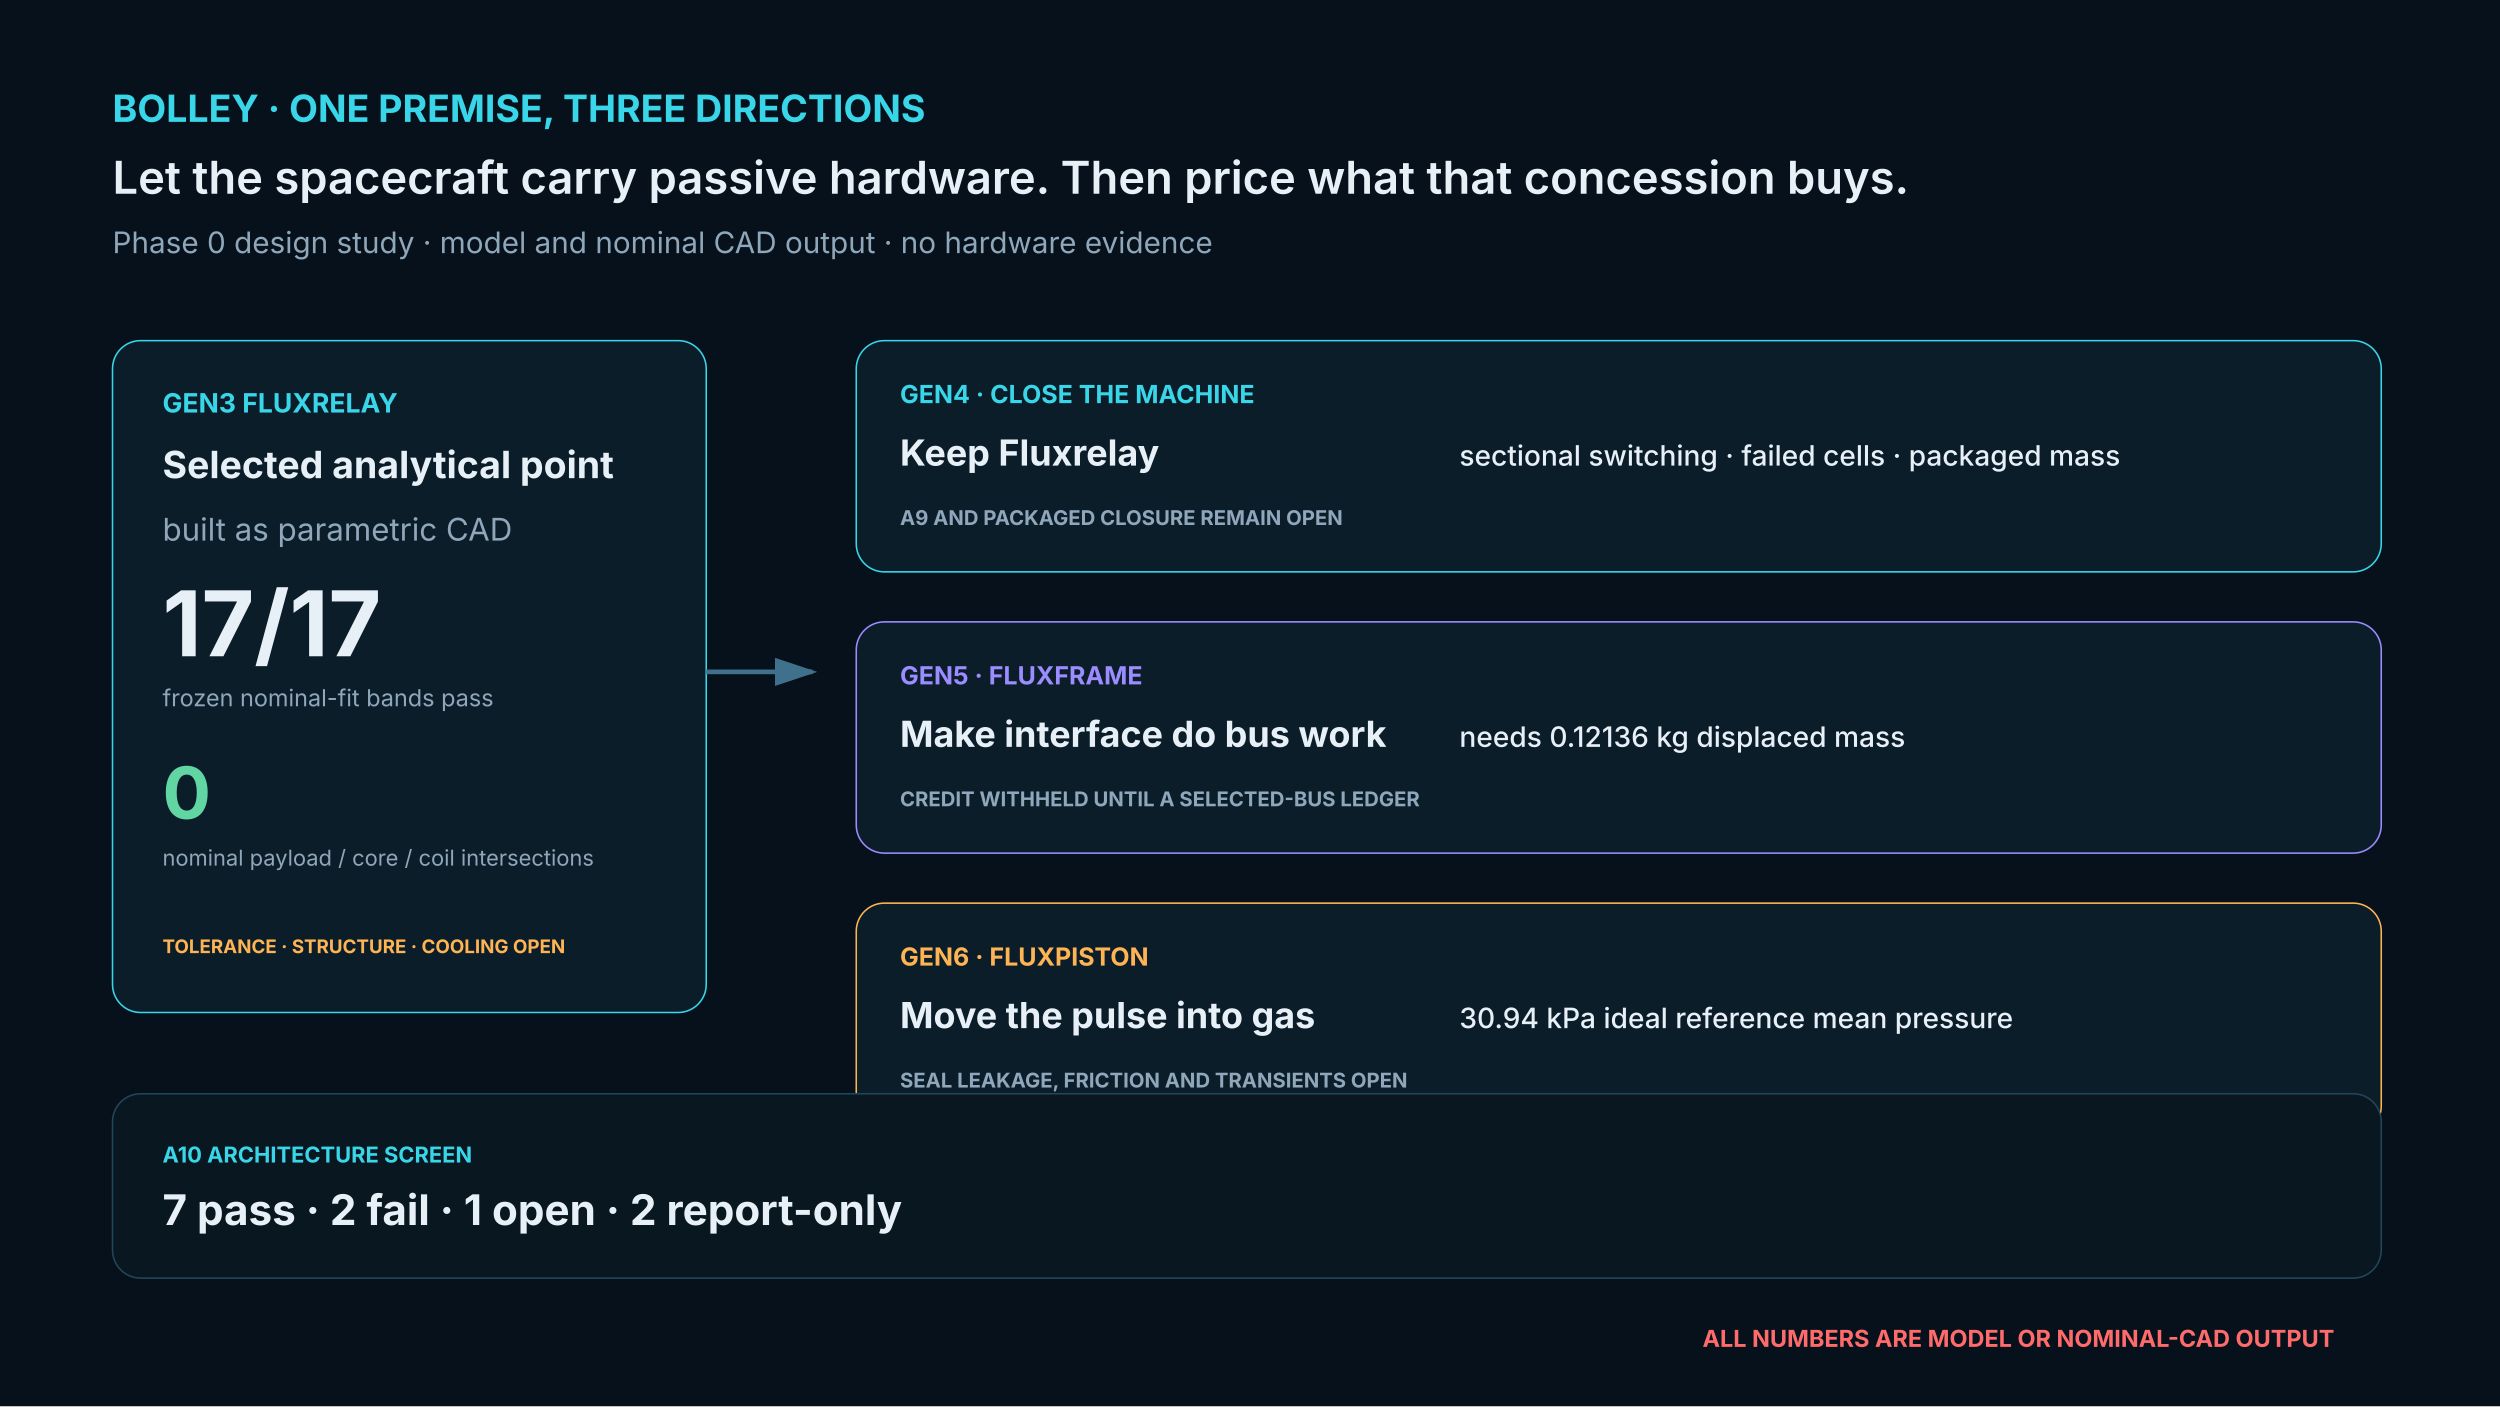
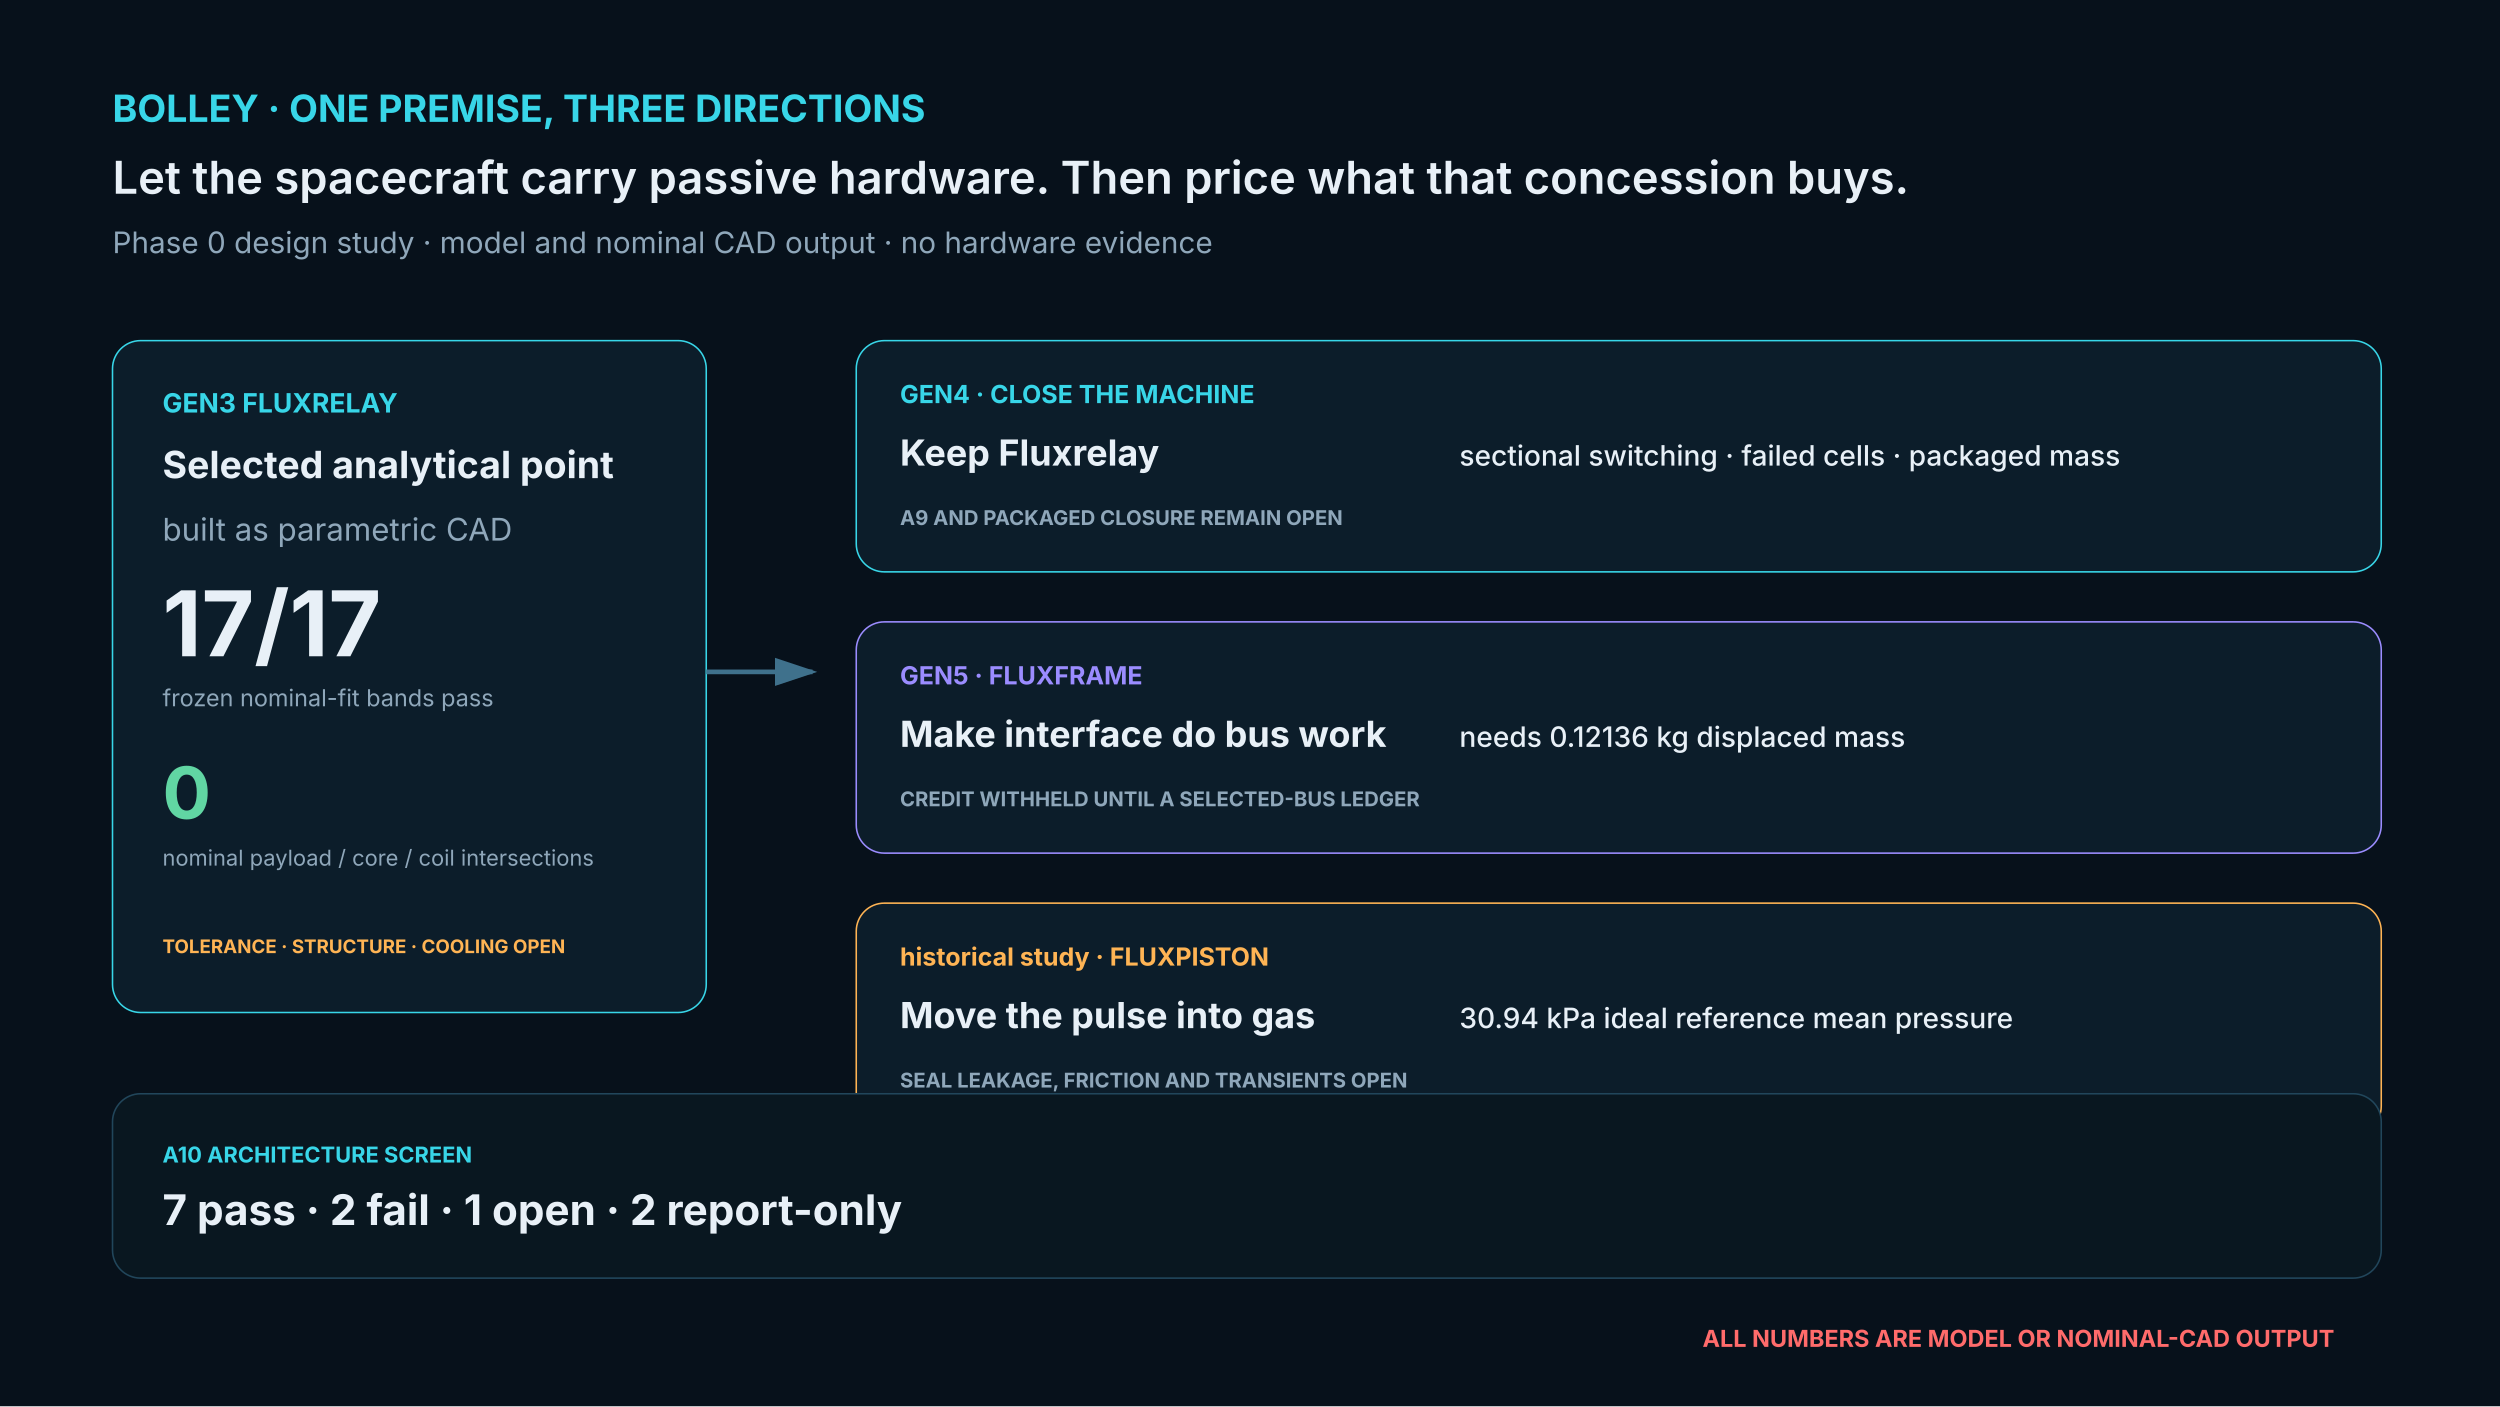
<svg xmlns="http://www.w3.org/2000/svg" width="1600" height="900" viewBox="0 0 1600 900">
  <rect width="1600" height="900" fill="#07111b" />
  <defs>
    <marker id="arrow" markerWidth="10" markerHeight="10" refX="8" refY="3" orient="auto">
      <path d="M0,0 L0,6 L9,3 z" fill="#3f718c" />
    </marker>
  </defs>
  <text x="72" y="78" fill="#38d6e8" font-family="Inter,Segoe UI,sans-serif" font-size="24" font-weight="700" text-anchor="start">BOLLEY · ONE PREMISE, THREE DIRECTIONS</text>
  <text x="72" y="124" fill="#e8f0f7" font-family="Inter,Segoe UI,sans-serif" font-size="29" font-weight="600" text-anchor="start">Let the spacecraft carry passive hardware. Then price what that concession buys.</text>
  <text x="72" y="162" fill="#8fa7ba" font-family="Inter,Segoe UI,sans-serif" font-size="19" font-weight="400" text-anchor="start">Phase 0 design study · model and nominal CAD output · no hardware evidence</text>
  <rect x="72" y="218" width="380" height="430" rx="18" fill="#0c1d2a" stroke="#38d6e8" />
  <text x="104" y="264" fill="#38d6e8" font-family="Inter,Segoe UI,sans-serif" font-size="17" font-weight="700" text-anchor="start">GEN3 FLUXRELAY</text>
  <text x="104" y="306" fill="#e8f0f7" font-family="Inter,Segoe UI,sans-serif" font-size="24" font-weight="650" text-anchor="start">Selected analytical point</text>
  <text x="104" y="346" fill="#8fa7ba" font-family="Inter,Segoe UI,sans-serif" font-size="20" font-weight="400" text-anchor="start">built as parametric CAD</text>
  <text x="104" y="420" fill="#e8f0f7" font-family="Inter,Segoe UI,sans-serif" font-size="58" font-weight="750" text-anchor="start">17/17</text>
  <text x="104" y="452" fill="#8fa7ba" font-family="Inter,Segoe UI,sans-serif" font-size="15" font-weight="400" text-anchor="start">frozen nominal-fit bands pass</text>
  <text x="104" y="524" fill="#61d6a3" font-family="Inter,Segoe UI,sans-serif" font-size="46" font-weight="750" text-anchor="start">0</text>
  <text x="104" y="554" fill="#8fa7ba" font-family="Inter,Segoe UI,sans-serif" font-size="14" font-weight="400" text-anchor="start">nominal payload / core / coil intersections</text>
  <text x="104" y="610" fill="#ffb454" font-family="Inter,Segoe UI,sans-serif" font-size="12" font-weight="700" text-anchor="start">TOLERANCE · STRUCTURE · COOLING OPEN</text>
  <line x1="452" y1="430" x2="520" y2="430" stroke="#3f718c" stroke-width="3" marker-end="url(#arrow)" />
  <rect x="548" y="218" width="976" height="148" rx="18" fill="#0c1d2a" stroke="#38d6e8" />
  <text x="576" y="258" fill="#38d6e8" font-family="Inter,Segoe UI,sans-serif" font-size="16" font-weight="700" text-anchor="start">GEN4 · CLOSE THE MACHINE</text>
  <text x="576" y="298" fill="#e8f0f7" font-family="Inter,Segoe UI,sans-serif" font-size="23" font-weight="650" text-anchor="start">Keep Fluxrelay</text>
  <text x="934" y="298" fill="#e8f0f7" font-family="Inter,Segoe UI,sans-serif" font-size="18" font-weight="550" text-anchor="start">sectional switching · failed cells · packaged mass</text>
  <text x="576" y="336" fill="#8fa7ba" font-family="Inter,Segoe UI,sans-serif" font-size="13" font-weight="650" text-anchor="start">A9 AND PACKAGED CLOSURE REMAIN OPEN</text>
  <rect x="548" y="398" width="976" height="148" rx="18" fill="#0c1d2a" stroke="#9b8cff" />
  <text x="576" y="438" fill="#9b8cff" font-family="Inter,Segoe UI,sans-serif" font-size="16" font-weight="700" text-anchor="start">GEN5 · FLUXFRAME</text>
  <text x="576" y="478" fill="#e8f0f7" font-family="Inter,Segoe UI,sans-serif" font-size="23" font-weight="650" text-anchor="start">Make interface do bus work</text>
  <text x="934" y="478" fill="#e8f0f7" font-family="Inter,Segoe UI,sans-serif" font-size="18" font-weight="550" text-anchor="start">needs 0.12136 kg displaced mass</text>
  <text x="576" y="516" fill="#8fa7ba" font-family="Inter,Segoe UI,sans-serif" font-size="13" font-weight="650" text-anchor="start">CREDIT WITHHELD UNTIL A SELECTED-BUS LEDGER</text>
  <rect x="548" y="578" width="976" height="148" rx="18" fill="#0c1d2a" stroke="#ffb454" />
-   <text x="576" y="618" fill="#ffb454" font-family="Inter,Segoe UI,sans-serif" font-size="16" font-weight="700" text-anchor="start">GEN6 · FLUXPISTON</text>
+   <text x="576" y="618" fill="#ffb454" font-family="Inter,Segoe UI,sans-serif" font-size="16" font-weight="700" text-anchor="start">historical study · FLUXPISTON</text>
  <text x="576" y="658" fill="#e8f0f7" font-family="Inter,Segoe UI,sans-serif" font-size="23" font-weight="650" text-anchor="start">Move the pulse into gas</text>
  <text x="934" y="658" fill="#e8f0f7" font-family="Inter,Segoe UI,sans-serif" font-size="18" font-weight="550" text-anchor="start">30.94 kPa ideal reference mean pressure</text>
  <text x="576" y="696" fill="#8fa7ba" font-family="Inter,Segoe UI,sans-serif" font-size="13" font-weight="650" text-anchor="start">SEAL LEAKAGE, FRICTION AND TRANSIENTS OPEN</text>
  <rect x="72" y="700" width="1452" height="118" rx="18" fill="#091720" stroke="#21465b" />
  <text x="104" y="744" fill="#38d6e8" font-family="Inter,Segoe UI,sans-serif" font-size="14" font-weight="700" text-anchor="start">A10 ARCHITECTURE SCREEN</text>
  <text x="104" y="784" fill="#e8f0f7" font-family="Inter,Segoe UI,sans-serif" font-size="27" font-weight="650" text-anchor="start">7 pass   ·   2 fail   ·   1 open   ·   2 report-only</text>
  <text x="1494" y="862" fill="#ff6b6b" font-family="Inter,Segoe UI,sans-serif" font-size="15" font-weight="650" text-anchor="end">ALL NUMBERS ARE MODEL OR NOMINAL-CAD OUTPUT</text>
</svg>
